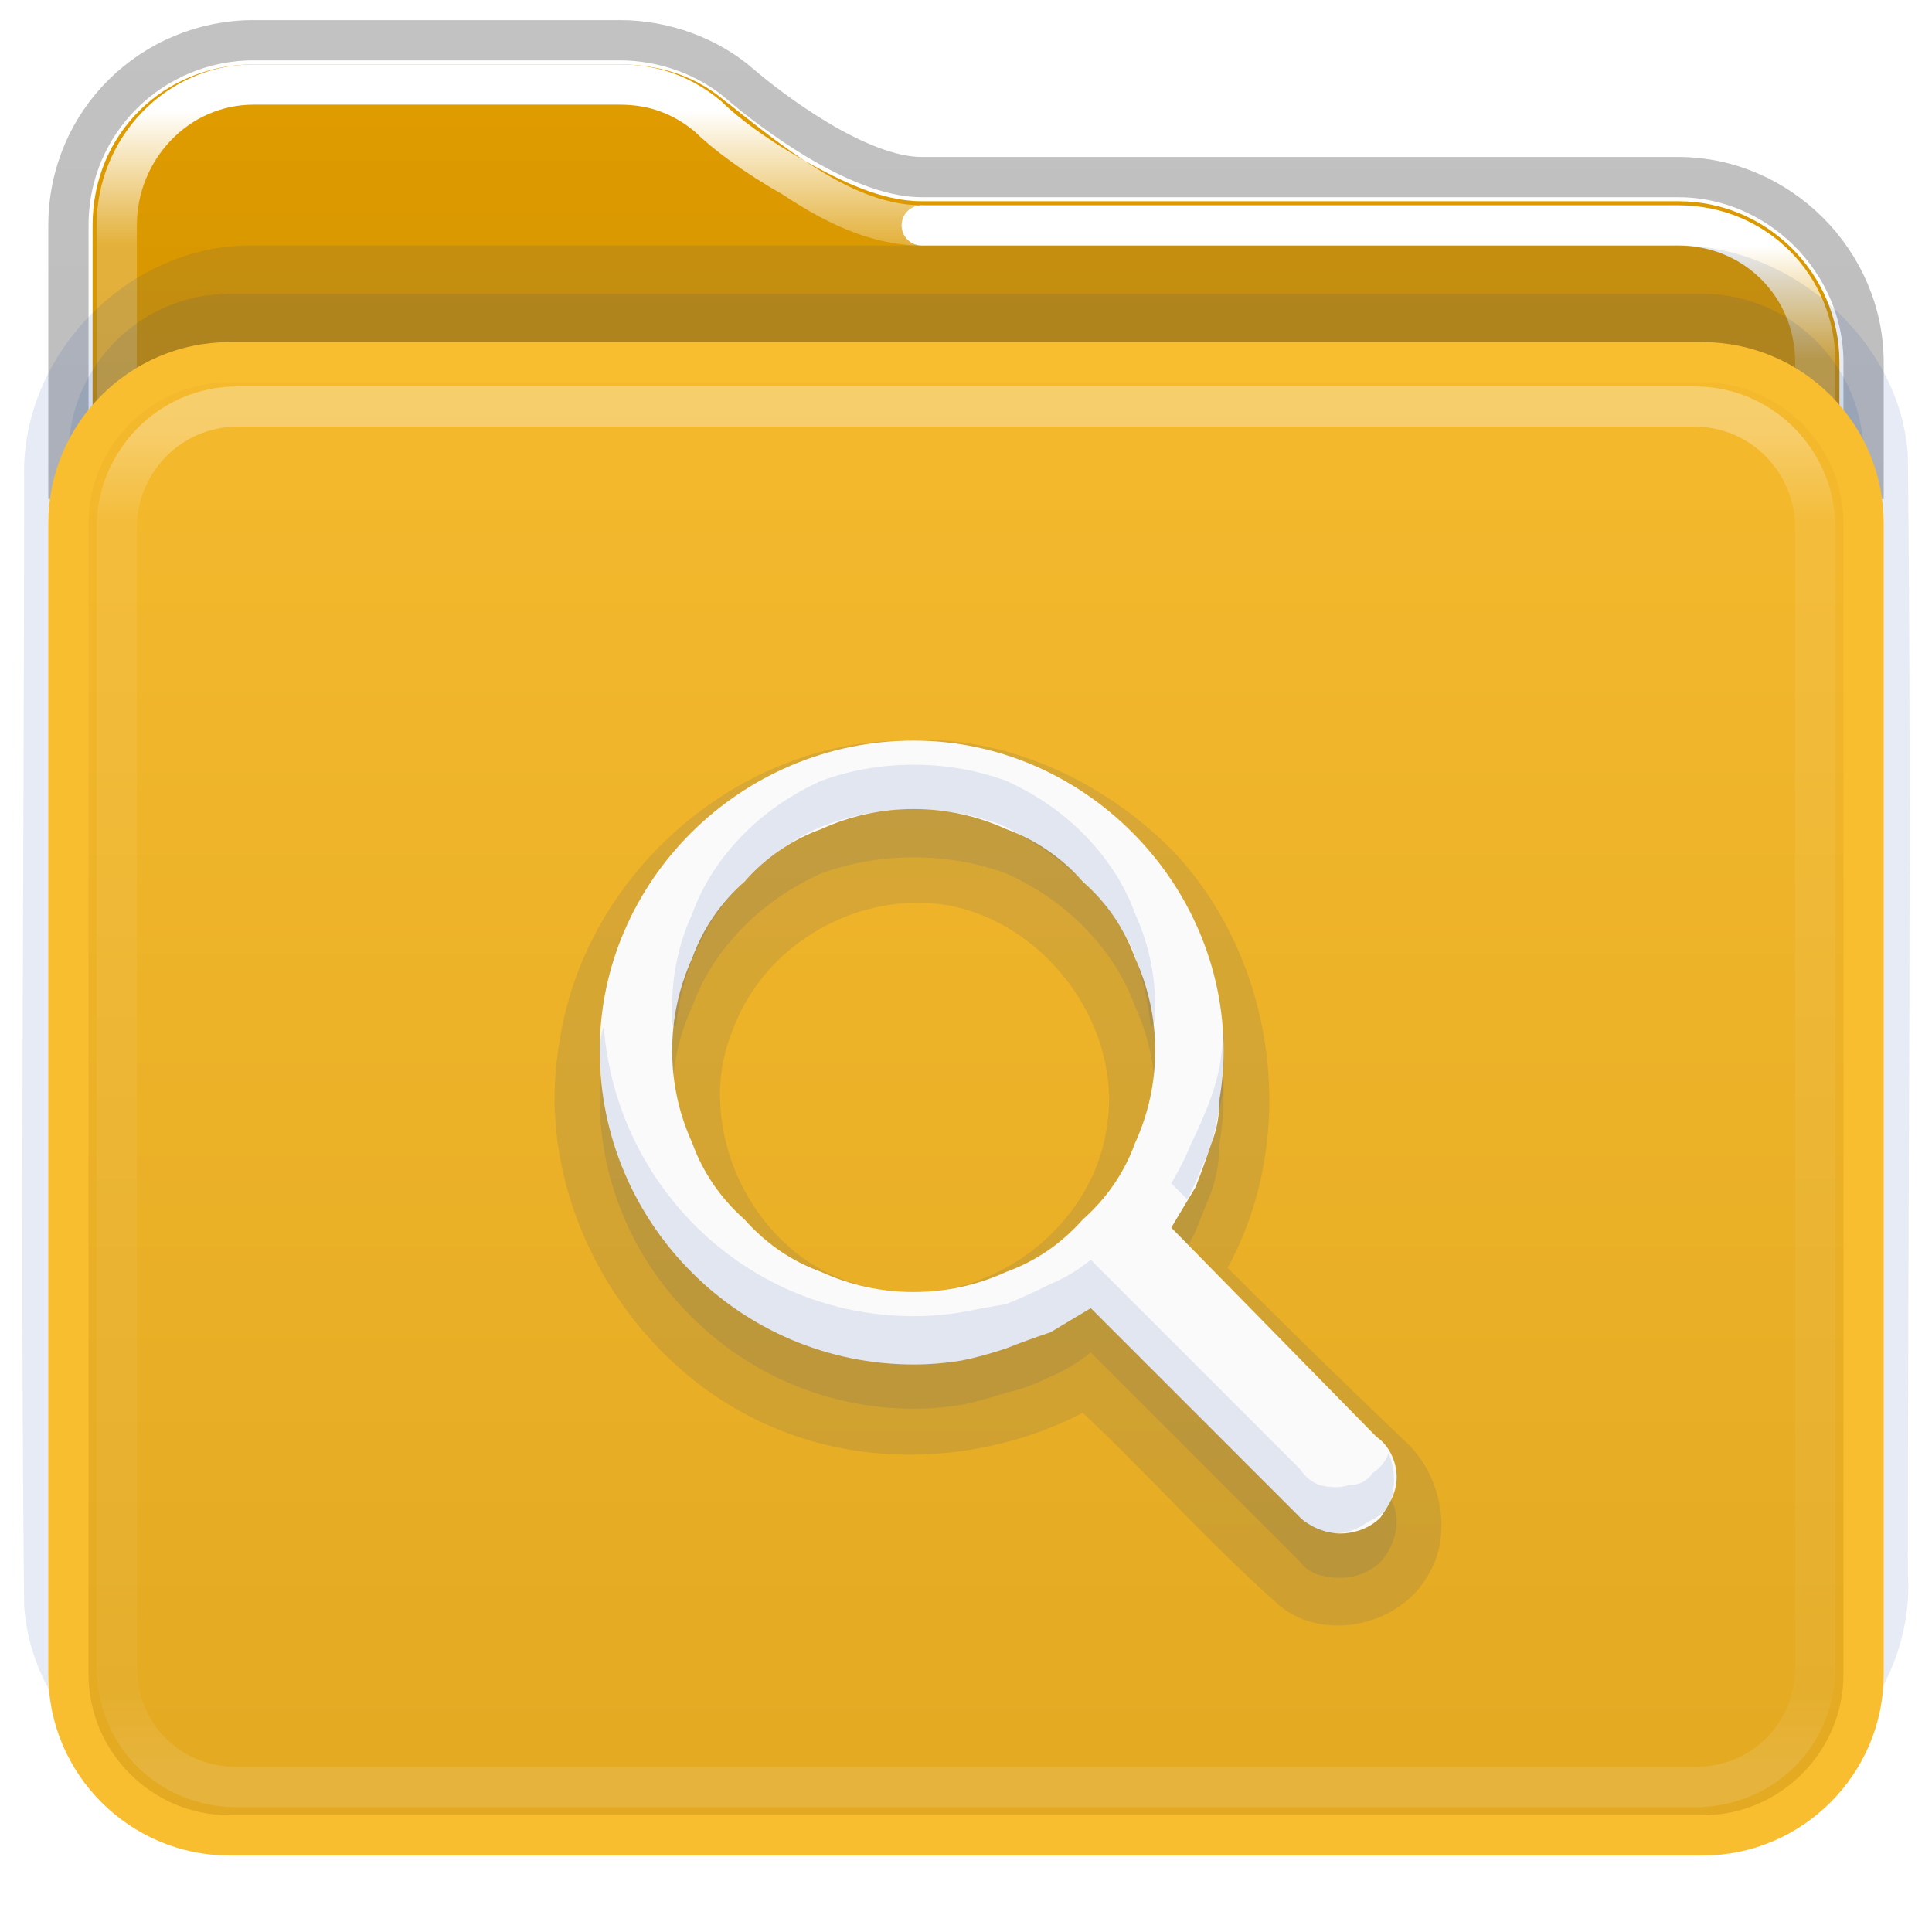
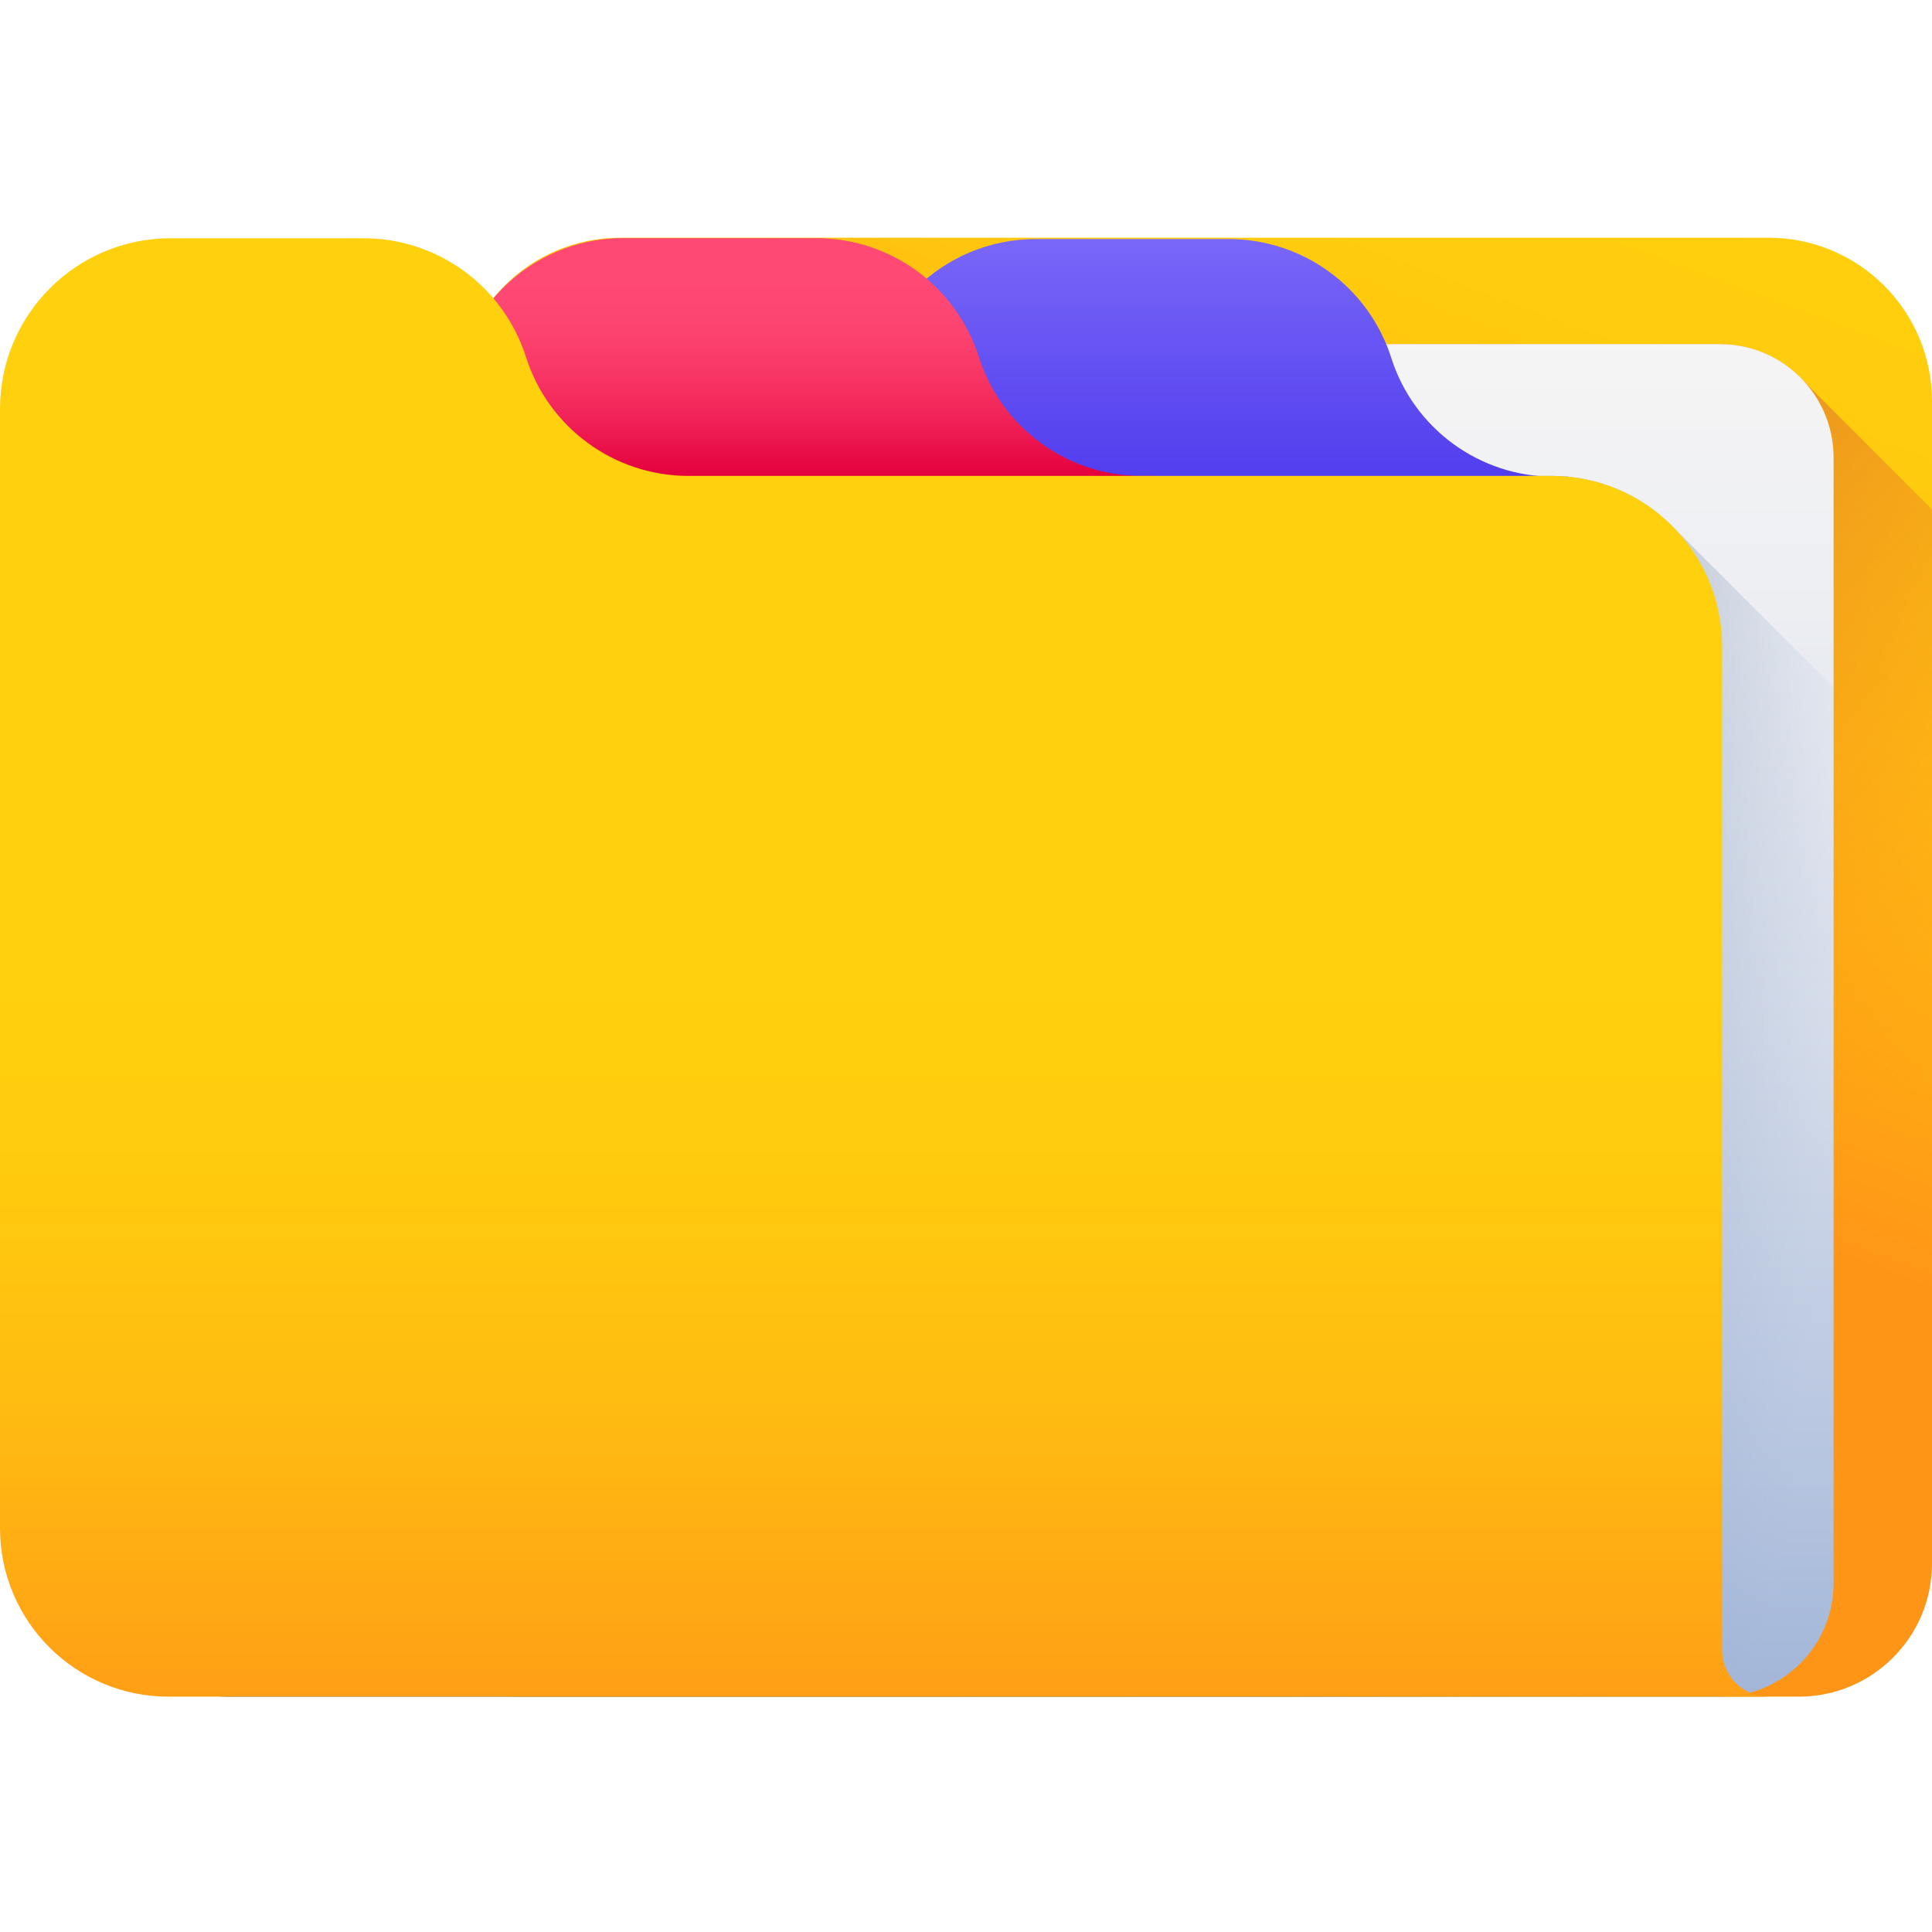
- <svg xmlns="http://www.w3.org/2000/svg" version="1.2" viewBox="0 0 48 48" width="48" height="48">
+ <svg xmlns="http://www.w3.org/2000/svg" xmlns:xlink="http://www.w3.org/1999/xlink" height="512pt" viewBox="0 -63 512 512" width="512pt">
  <defs>
-     <linearGradient id="g1" x2="1" gradientUnits="userSpaceOnUse" gradientTransform="matrix(0,-48.959,190.941,0,-38.837,49.923)">
-       <stop offset="0" stop-color="#000000" stop-opacity=".318" />
-       <stop offset="1" stop-color="#000000" stop-opacity=".24" />
-     </linearGradient>
-     <linearGradient id="g2" x2="1" gradientUnits="userSpaceOnUse" gradientTransform="matrix(0,48.248,-203.712,0,24.927,1.266)">
-       <stop offset=".001" stop-color="#e19d00" />
-       <stop offset="1" stop-color="#9f7000" />
-     </linearGradient>
-     <linearGradient id="g3" x2="1" gradientUnits="userSpaceOnUse" gradientTransform="matrix(0,41.867,-91.585,0,11.791,2.755)">
-       <stop offset="0" stop-color="#ffffff" />
-       <stop offset=".079" stop-color="#ffffff" stop-opacity=".235" />
-       <stop offset=".947" stop-color="#ffffff" stop-opacity=".157" />
-       <stop offset="1" stop-color="#ffffff" stop-opacity=".392" />
-     </linearGradient>
-     <linearGradient id="g4" x2="1" gradientUnits="userSpaceOnUse" gradientTransform="matrix(0,37.589,-146.712,0,37.715,6.155)">
-       <stop offset="0" stop-color="#ffffff" />
-       <stop offset=".073" stop-color="#ffffff" stop-opacity=".235" />
-       <stop offset=".947" stop-color="#ffffff" stop-opacity=".157" />
-       <stop offset="1" stop-color="#ffffff" stop-opacity=".392" />
-     </linearGradient>
-     <linearGradient id="g5" x2="1" gradientUnits="userSpaceOnUse" gradientTransform="matrix(0,49.575,-60.42,0,25.267,.507)">
-       <stop offset="0" stop-color="#f9bd30" />
-       <stop offset="1" stop-color="#e0a720" />
-     </linearGradient>
-     <linearGradient id="g6" x2="1" gradientUnits="userSpaceOnUse" gradientTransform="matrix(0,33.308,-41.08,0,41.143,10.606)">
-       <stop offset="0" stop-color="#ffffff" />
-       <stop offset=".068" stop-color="#ffffff" stop-opacity=".235" />
-       <stop offset=".947" stop-color="#ffffff" stop-opacity=".157" />
-       <stop offset="1" stop-color="#ffffff" stop-opacity=".392" />
+     <linearGradient gradientUnits="userSpaceOnUse" x1="322.443" y1="0.351" x2="322.443" y2="74.738" id="gradient-0">
+       <stop offset="0" style="stop-color: rgba(120, 103, 248, 1)" />
+       <stop offset="1" style="stop-color: rgb(75, 54, 236);" />
    </linearGradient>
  </defs>
-   <style>
- 		.s0 { fill: none;stroke: url(#g1);stroke-linejoin: round;stroke-width: 1 } 
- 		.s1 { fill: url(#g2) } 
- 		.s2 { fill: none;stroke: url(#g3);stroke-linecap: round;stroke-linejoin: round;stroke-width: 1 } 
- 		.s3 { fill: none;stroke: url(#g4);stroke-linecap: round;stroke-linejoin: round;stroke-width: 1 } 
- 		.s4 { opacity: .1;fill: #002e99 } 
- 		.s5 { fill: url(#g5);stroke: #f9bd30 } 
- 		.s6 { opacity: .3;fill: none;stroke: url(#g6);stroke-linecap: round;stroke-linejoin: round } 
- 		.s7 { fill: #fafafa } 
- 	</style>
-   <g id="Layer 1">
-     <path id="rect5505-21-1-2-8-6" fill-rule="evenodd" class="s0" d="m46.3 12.4v-3.4c0-2.5-2.1-4.6-4.6-4.6h-18.8c-1.6 0-3.8-1.7-4.5-2.3-0.8-0.7-1.9-1.1-3-1.1h-9.1c-2.5 0-4.6 2-4.6 4.6v6.8" />
-     <path id="rect5505-21-1-2-8-6-1" fill-rule="evenodd" class="s1" d="m6.3 1.6c-2.2 0-4 1.7-4 4v6.3h43.4v-2.9c0-2.2-1.8-4-4-4h-18.8c-1 0-2-0.5-2.9-1-0.9-0.6-1.6-1.2-2-1.5-0.7-0.6-1.6-0.9-2.6-0.9z" />
-     <path id="rect5505-21-1-2-8-6-1-9" fill-rule="evenodd" class="s2" d="m22.9 5.6c-1.2 0-2.3-0.6-3.2-1.2-0.9-0.5-1.7-1.1-2.1-1.5-0.6-0.5-1.3-0.8-2.2-0.8h-9.1c-1.9 0-3.4 1.6-3.4 3.5v5.7" />
-     <path id="rect5505-21-1-2-8-6-1-9-9" fill-rule="evenodd" class="s3" d="m45.1 11.3v-2.3c0-1.9-1.5-3.4-3.4-3.4h-18.8" />
-     <path id="rect5505-21-1-9-7" fill-rule="evenodd" class="s4" d="m6.2 6.1c-3 0-5.7 2.7-5.6 5.8 0 9.3-0.1 18.6 0 28 0.2 2.9 3 5.3 5.9 5.1 11.9 0 23.8 0 35.6 0 3-0.1 5.5-3 5.3-5.9 0-9.3 0.1-18.6 0-27.8-0.2-2.9-3-5.3-5.9-5.2q-17.6 0-35.3 0z" />
-     <path id="rect5505-21-1-9" fill-rule="evenodd" class="s4" d="m1.7 11.3c0-2.2 1.8-4 4-4h36.6c2.2 0 4 1.8 4 4v28.6c0 2.2-1.8 4-4 4h-36.6c-2.2 0-4-1.8-4-4z" />
-     <path id="rect5505-21-1" fill-rule="evenodd" class="s5" d="m1.7 13c0-2.2 1.8-4 4-4h36.6c2.2 0 4 1.8 4 4v28.6c0 2.2-1.8 4-4 4h-36.6c-2.2 0-4-1.8-4-4z" />
-     <path id="rect6741-2" fill-rule="evenodd" class="s6" d="m2.9 13.1c0-1.6 1.3-3 3-3h36.2c1.7 0 3 1.4 3 3v28.3c0 1.7-1.3 3-3 3h-36.2c-1.7 0-3-1.3-3-3z" />
-     <path id="path13635-4-7-8-4" fill-rule="evenodd" class="s4" d="m22.3 18.4c-4.1 0.1-7.8 3.4-8.4 7.5-0.7 3.9 1.7 8.1 5.4 9.6 2.4 1 5.3 0.8 7.6-0.4 1.6 1.5 3.2 3.3 4.9 4.8 1.1 0.9 3 0.5 3.7-0.8 0.6-1 0.3-2.5-0.6-3.3q-2.2-2.1-4.4-4.3c1.8-3.3 1.2-7.7-1.4-10.4-1.8-1.8-4.3-2.9-6.8-2.7zm1.3 4.1c2.5 0.5 4.3 3.1 3.9 5.5-0.4 2.8-3.5 4.8-6.2 3.9-2.6-0.7-4.1-3.9-3.1-6.3 0.8-2.2 3.2-3.5 5.4-3.1z" />
-     <path id="path13635-4-7-8" fill-rule="evenodd" class="s4" d="m22.7 19.5c-4.3 0-7.8 3.5-7.8 7.8 0 4.2 3.5 7.7 7.8 7.7q0.6 0 1.2-0.1 0.5-0.1 1.1-0.3 0.5-0.1 1.1-0.4 0.5-0.2 1-0.6l5.2 5.2c0.2 0.3 0.6 0.4 1 0.4 0.3 0 0.7-0.1 1-0.4 0.2-0.2 0.4-0.6 0.4-1 0-0.4-0.2-0.7-0.5-1l-5.1-5.2q0.3-0.4 0.6-1 0.2-0.5 0.4-1 0.2-0.6 0.2-1.2 0.1-0.6 0.1-1.1c0-4.3-3.5-7.8-7.7-7.8zm0 1.8q1.2 0 2.3 0.4 1.1 0.5 1.9 1.3 0.9 0.9 1.3 2 0.5 1.1 0.5 2.3 0 1.1-0.5 2.2-0.4 1.1-1.3 2-0.8 0.8-1.9 1.3-1.1 0.4-2.3 0.4-1.2 0-2.3-0.4-1.1-0.5-1.9-1.3-0.9-0.9-1.3-2-0.5-1.1-0.5-2.2 0-1.2 0.5-2.3 0.4-1.1 1.3-2 0.8-0.8 1.9-1.3 1.1-0.4 2.3-0.4z" />
-     <path id="path13635-4-7" fill-rule="evenodd" class="s7" d="m22.7 18.4c-4.3 0-7.8 3.5-7.8 7.7 0 4.3 3.5 7.8 7.8 7.8q0.6 0 1.2-0.1 0.5-0.1 1.1-0.3 0.5-0.2 1.1-0.4 0.5-0.3 1-0.6l5.2 5.2c0.2 0.2 0.6 0.4 1 0.4 0.3 0 0.7-0.1 1-0.4 0.2-0.3 0.4-0.6 0.4-1 0-0.4-0.2-0.8-0.5-1l-5.1-5.2q0.3-0.5 0.6-1 0.2-0.5 0.4-1.1 0.2-0.5 0.2-1.1 0.1-0.6 0.1-1.2c0-4.2-3.5-7.7-7.7-7.7zm0 1.7q1.2 0 2.3 0.5 1.1 0.4 1.9 1.3 0.9 0.8 1.3 1.9 0.5 1.1 0.5 2.3 0 1.2-0.5 2.3-0.4 1.1-1.3 1.9-0.8 0.9-1.9 1.3-1.1 0.5-2.3 0.5-1.2 0-2.3-0.5-1.1-0.4-1.9-1.3-0.9-0.8-1.3-1.9-0.5-1.1-0.5-2.3 0-1.2 0.5-2.3 0.4-1.1 1.3-1.9 0.8-0.9 1.9-1.3 1.1-0.5 2.3-0.5z" />
-     <path id="path13635-4-7-5" fill-rule="evenodd" class="s4" d="m22.7 19q-1.2 0-2.3 0.4-1.1 0.5-1.9 1.3-0.9 0.9-1.3 2-0.5 1.1-0.5 2.3 0 0 0 0.1 0 0.1 0 0.2 0 0 0 0.1 0 0.1 0.1 0.1 0.1-1.1 0.6-2.1 0.5-1 1.3-1.7 0.8-0.8 1.8-1.2 1.1-0.4 2.2-0.4 1.1 0 2.2 0.4 1 0.5 1.8 1.2 0.9 0.8 1.4 1.8 0.4 1 0.5 2.1 0 0 0-0.1 0.1-0.1 0.1-0.2 0-0.1 0-0.2 0 0 0-0.1 0-1.2-0.5-2.3-0.4-1.1-1.3-2-0.8-0.8-1.9-1.3-1.1-0.4-2.3-0.4zm7.7 6.4q0 0.5-0.1 1.1-0.1 0.5-0.3 1-0.2 0.5-0.4 0.9-0.2 0.5-0.5 1l0.4 0.4q0.2-0.4 0.4-0.9 0.2-0.4 0.3-0.9 0.1-0.5 0.2-0.9 0-0.5 0-1 0-0.3 0-0.7zm-15.4 0.1q-0.1 0.3-0.1 0.6c0 4.3 3.5 7.8 7.8 7.8q0.6 0 1.2-0.1 0.5-0.1 1.1-0.3 0.5-0.2 1.1-0.4 0.5-0.3 1-0.6l5.2 5.2q0.3 0.3 0.8 0.4 0.5 0 0.9-0.3 0.5-0.2 0.6-0.7 0.1-0.5-0.1-1-0.1 0.3-0.4 0.5-0.2 0.3-0.6 0.3-0.3 0.1-0.7 0-0.3-0.1-0.5-0.4l-5.2-5.2q-0.5 0.4-1 0.6-0.6 0.3-1.1 0.5-0.6 0.1-1.1 0.2-0.6 0.1-1.2 0.1c-4.1 0-7.4-3.2-7.7-7.2z" />
-   </g>
+   <linearGradient id="a">
+     <stop offset="0" stop-color="#ffd00d" />
+     <stop offset="0.238" stop-color="#ffcb0e" />
+     <stop offset="0.535" stop-color="#fb1" />
+     <stop offset="0.863" stop-color="#ffa215" />
+     <stop offset="1" stop-color="#ff9517" />
+   </linearGradient>
+   <linearGradient id="b" gradientUnits="userSpaceOnUse" x1="405.156" x2="313.247" y1="-41.241" y2="205.402" xlink:href="#a" />
+   <linearGradient id="c">
+     <stop offset="0" stop-color="#ff9517" stop-opacity="0" />
+     <stop offset="0.307" stop-color="#ee8421" stop-opacity=".306" />
+     <stop offset="0.678" stop-color="#e07728" stop-opacity=".678" />
+     <stop offset="1" stop-color="#db722b" />
+   </linearGradient>
+   <linearGradient id="d" gradientUnits="userSpaceOnUse" x1="410.946" x2="243.393" y1="318.933" y2="151.381" xlink:href="#c" />
+   <linearGradient id="e" gradientUnits="userSpaceOnUse" x1="282.329" x2="152.183" y1="112.322" y2="-17.824" xlink:href="#c" />
+   <linearGradient id="f" gradientUnits="userSpaceOnUse" x1="258.062" x2="258.062" y1="-99.307" y2="390.416">
+     <stop offset="0" stop-color="#fffcf8" />
+     <stop offset="0.188" stop-color="#faf8f6" />
+     <stop offset="0.404" stop-color="#eceef2" />
+     <stop offset="0.635" stop-color="#d5dcea" />
+     <stop offset="0.875" stop-color="#b5c4df" />
+     <stop offset="1" stop-color="#a1b5d8" />
+   </linearGradient>
+   <linearGradient id="g">
+     <stop offset="0" stop-color="#a1b5d8" stop-opacity="0" />
+     <stop offset="0.67" stop-color="#8190a4" stop-opacity=".671" />
+     <stop offset="1" stop-color="#748290" />
+   </linearGradient>
+   <linearGradient id="h" gradientUnits="userSpaceOnUse" x1="482.845" x2="355.366" y1="248.203" y2="236.153" xlink:href="#g" />
+   <linearGradient id="i" gradientUnits="userSpaceOnUse" x1="281.026" x2="162.568" y1="111.019" y2="-7.44" xlink:href="#g" />
+   <linearGradient id="j" gradientUnits="userSpaceOnUse" x1="213.168" x2="213.168" y1="10.315" y2="62.87">
+     <stop offset="0" stop-color="#ff4974" />
+     <stop offset="0.228" stop-color="#fd4571" />
+     <stop offset="0.466" stop-color="#f93867" />
+     <stop offset="0.71" stop-color="#f12358" />
+     <stop offset="0.955" stop-color="#e60642" />
+     <stop offset="1" stop-color="#e4003d" />
+   </linearGradient>
+   <linearGradient id="k" gradientUnits="userSpaceOnUse" x1="234.363" x2="234.363" y1="197.447" y2="408.537" xlink:href="#a" />
+   <path d="m476.703 386.633h-339.398c-8.977 0-16.254-7.277-16.254-16.254v-327.059c0-23.926 19.395-43.32 43.32-43.32h304.309c23.926 0 43.32 19.395 43.32 43.32v308.016c0 19.496-15.801 35.297-35.297 35.297zm0 0" fill="url(#b)" />
+   <path d="m137.305 386.633h339.398c19.496 0 35.297-15.805 35.297-35.297v-279.355l-33.754-33.754c-5.512-6.152-13.516-10.027-22.426-10.027h-332.051c-1.754 4.707-2.719 9.801-2.719 15.121v327.059c0 8.977 7.277 16.254 16.254 16.254zm0 0" fill="url(#d)" />
+   <path d="m139.395 31.629c5.977 18.758 23.402 31.492 43.09 31.492h120.023c-1.586 0-3.156-.09-4.711-.254l-48.727-48.695c-8.348-8.758-20.07-14.035-32.738-14.035h-51.086c-13.809 0-26.168 6.199-34.461 15.957 3.789 4.465 6.754 9.707 8.609 15.535zm0 0" fill="url(#e)" />
+   <path d="m455.82 386.633h-395.516c-16.625 0-30.102-13.477-30.102-30.102v-298.234c0-16.625 13.477-30.102 30.102-30.102h395.516c16.625 0 30.102 13.477 30.102 30.102v298.234c0 16.625-13.477 30.102-30.102 30.102zm0 0" fill="url(#f)" />
+   <path d="m444.031 77.309c-8.242-8.73-19.918-14.188-32.875-14.188h-380.953v293.41c0 16.625 13.477 30.102 30.102 30.102h395.516c16.625 0 30.102-13.477 30.102-30.102v-237.332zm0 0" fill="url(#h)" />
+   <path d="m139.395 31.629c5.977 18.758 23.402 31.492 43.09 31.492h120.023c-1.586 0-3.156-.09-4.711-.254l-34.691-34.672h-124.973c.461 1.125.891 2.262 1.262 3.434zm0 0" fill="url(#i)" />
+   <path d="M 415.586 74.738 L 415.586 63.336 L 411.785 63.336 C 392.102 63.336 374.676 50.601 368.699 31.844 C 362.723 13.086 345.297 0.351 325.61 0.351 L 274.524 0.351 C 249.551 0.351 229.301 20.597 229.301 45.574 L 229.301 74.738 L 415.586 74.738 Z M 415.586 74.738" style="fill: url(#gradient-0);" />
+   <path d="m306.309 74.523v-11.402h-3.801c-19.684 0-37.109-12.734-43.086-31.492-5.977-18.758-23.402-31.492-43.09-31.492h-51.086c-24.973 0-45.223 20.246-45.223 45.223v29.164zm0 0" fill="url(#j)" />
+   <path d="m139.395 31.629c-5.977-18.758-23.402-31.492-43.086-31.492h-51.086c-24.977 0-45.223 20.246-45.223 45.223v296.613c0 24.664 19.996 44.66 44.66 44.66h424.066c-6.82 0-12.348-5.527-12.348-12.348v-265.941c0-24.973-20.246-45.223-45.223-45.223h-228.672c-19.688 0-37.113-12.734-43.09-31.492zm0 0" fill="url(#k)" />
</svg>
